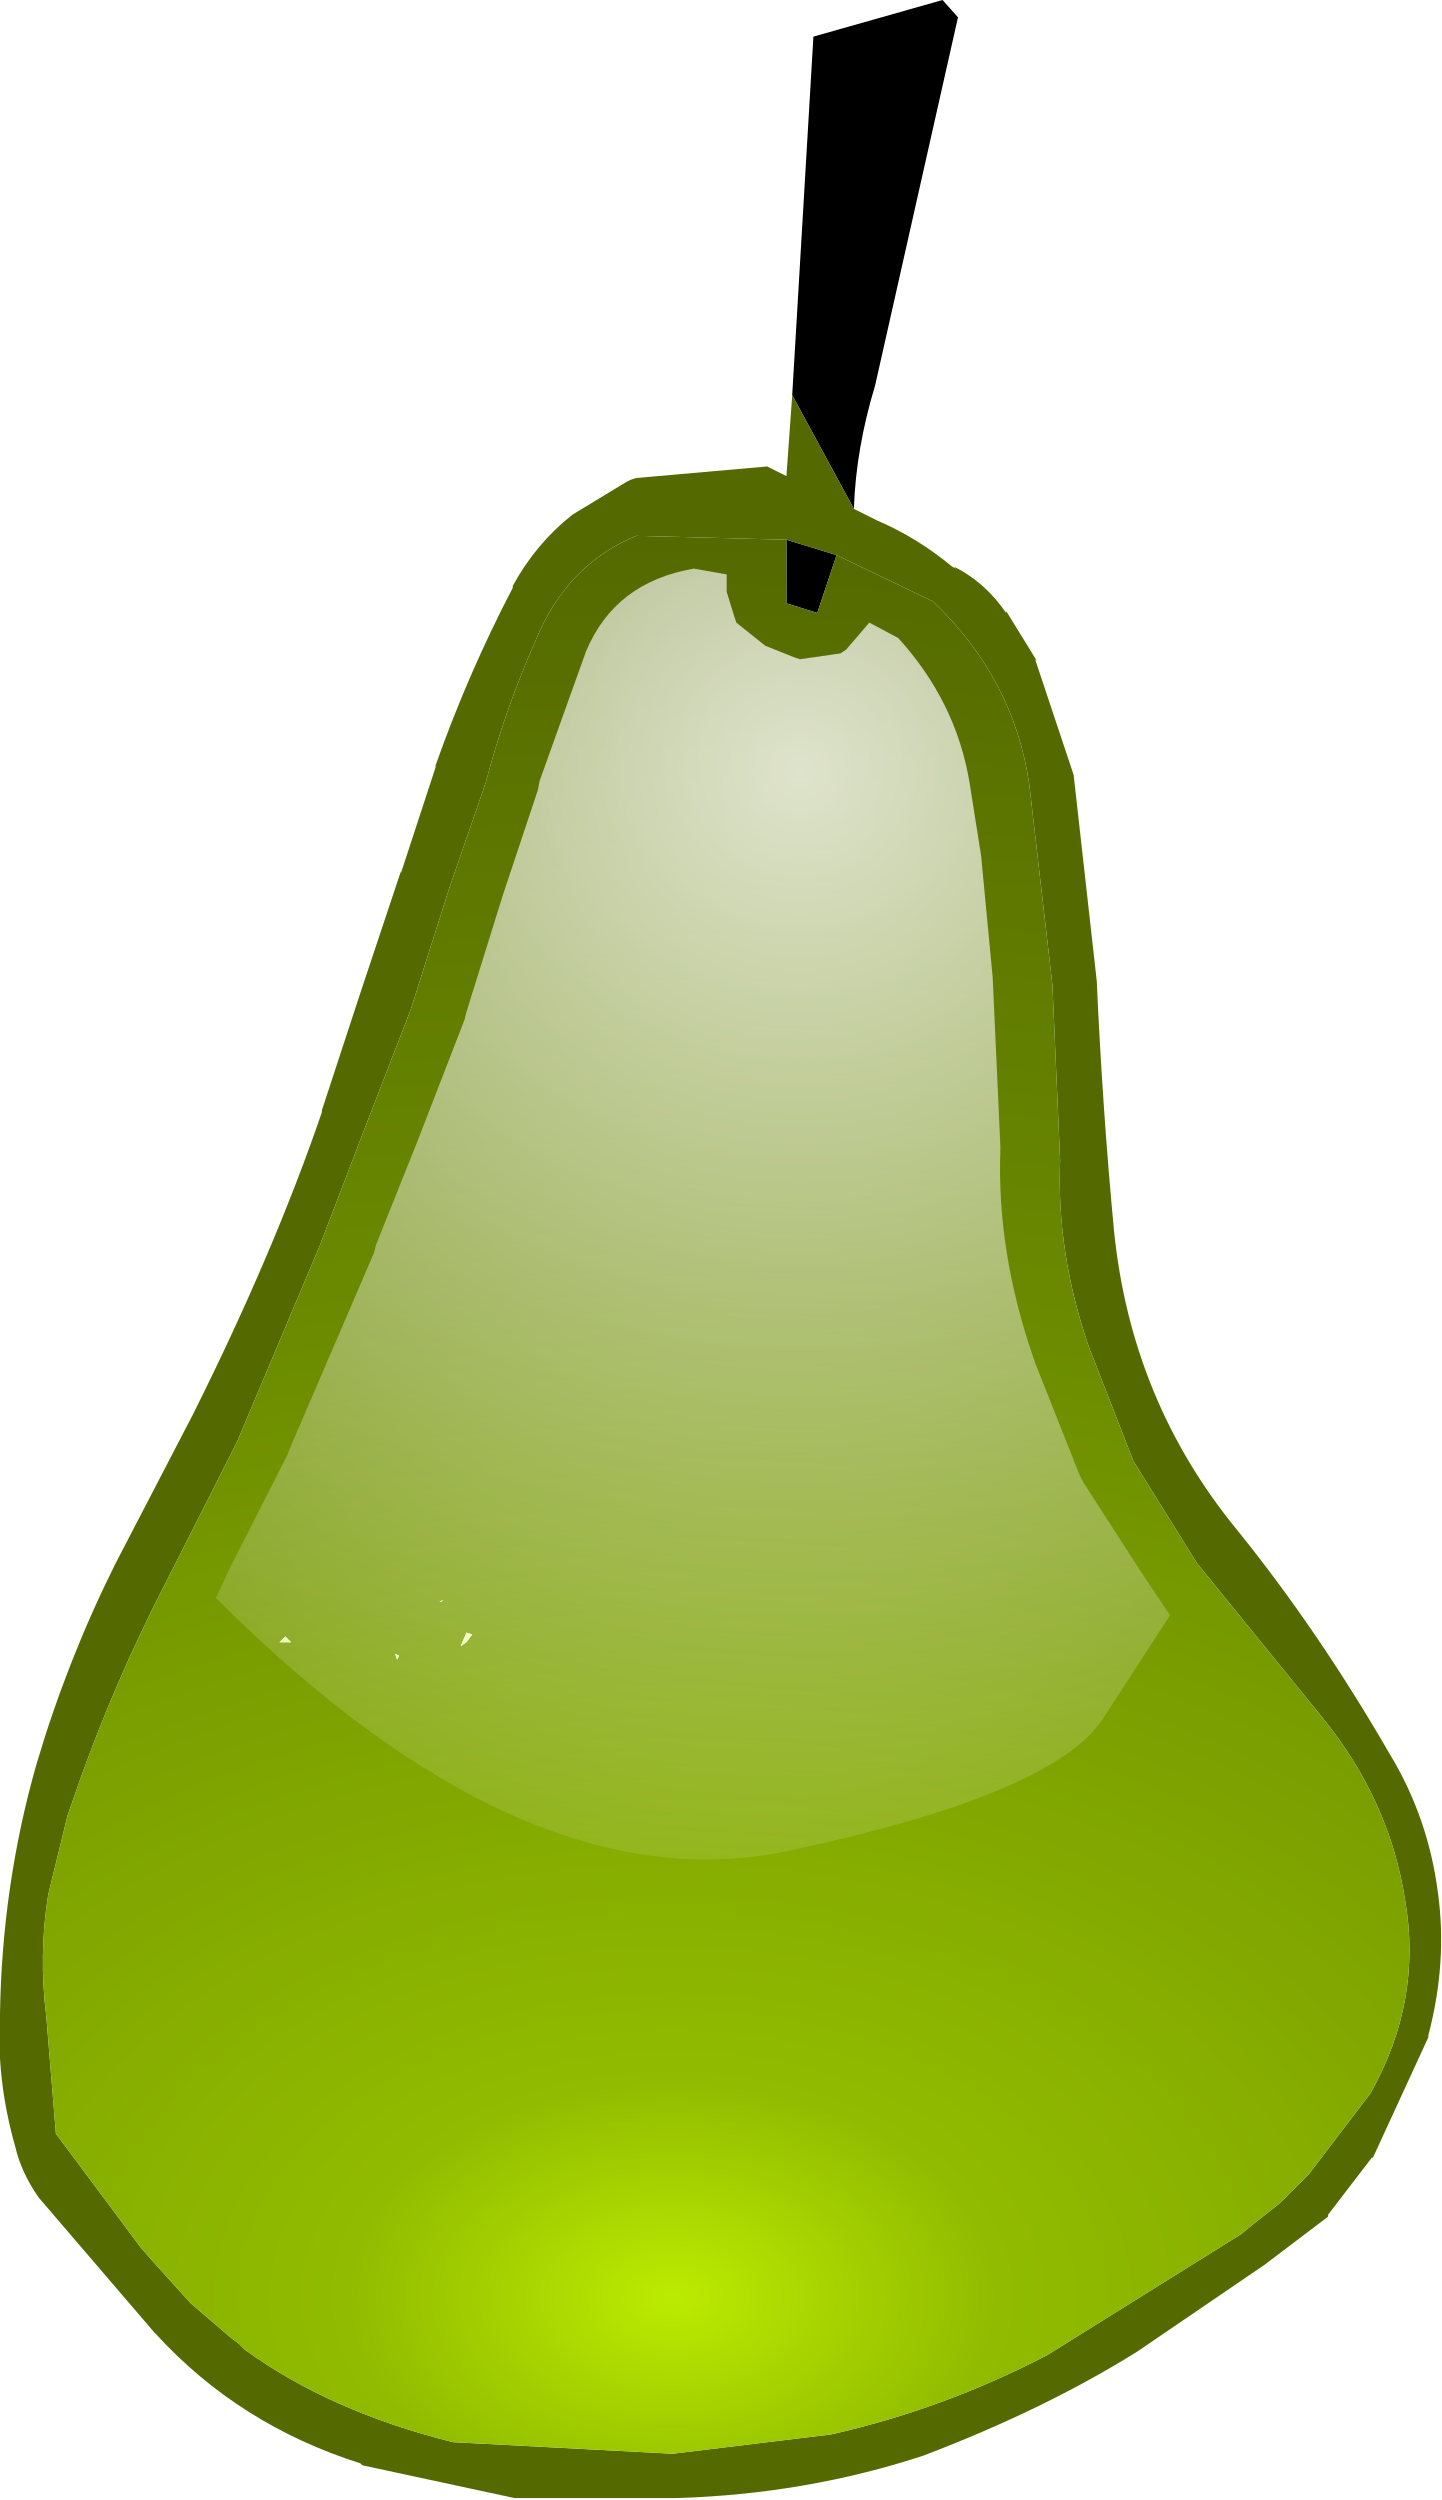
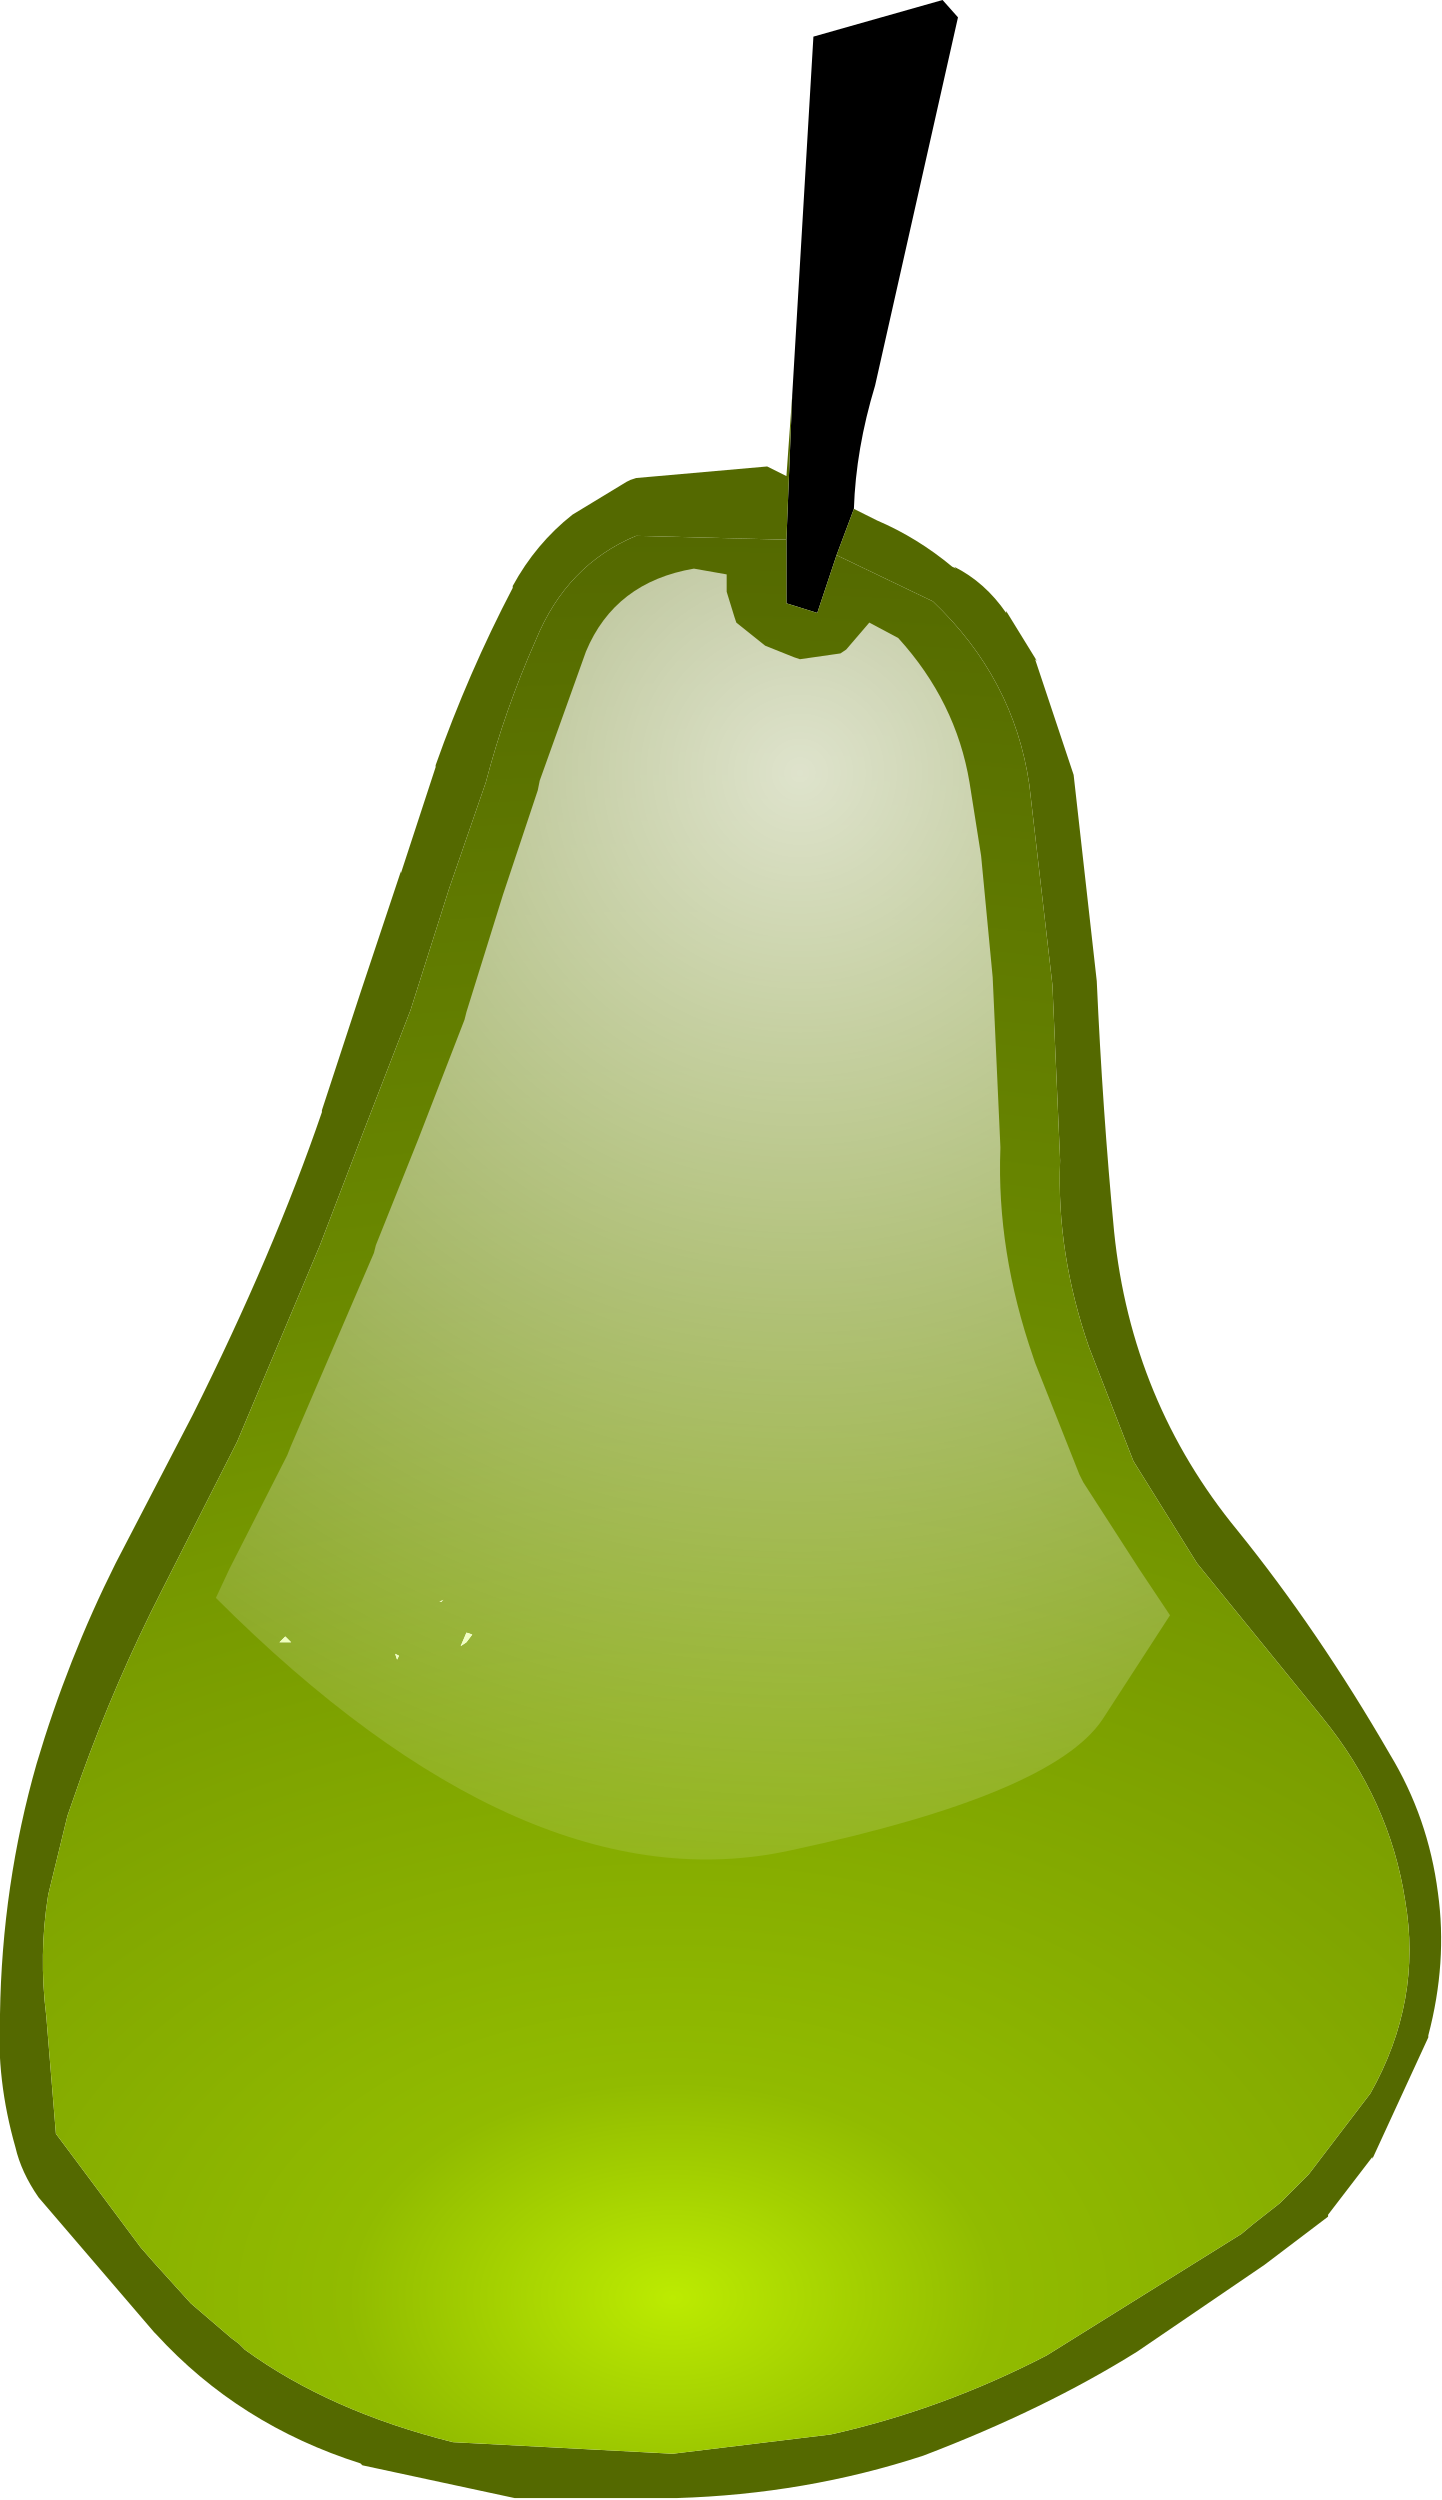
<svg xmlns="http://www.w3.org/2000/svg" viewBox="11.05 -5.2 37.4 64.85" width="37.4" height="64.85">
  <defs>
    <radialGradient id="g1" gradientUnits="userSpaceOnUse" cx="0" cy="0" r="16384" spreadMethod="pad" gradientTransform="matrix(0,-0.00279,0.00421,0,28.5,54.4)">
      <stop offset="0" stop-color="#bceb01" />
      <stop offset="0.122" stop-color="#91bb00" />
      <stop offset="0.573" stop-color="#6b8a00" />
      <stop offset="1" stop-color="#546900" />
    </radialGradient>
    <radialGradient id="g2" gradientUnits="userSpaceOnUse" cx="0" cy="0" r="16384" spreadMethod="pad" gradientTransform="matrix(0.00202,0,0,0.00202,31.8,14.85)">
      <stop offset="0" stop-color="#ffffff" stop-opacity="0.8" />
      <stop offset="1" stop-color="#ffffff" stop-opacity="0" />
    </radialGradient>
  </defs>
-   <path d="M31.6 5.05L32.15 -4.25L35.5 -5.2L35.9 -4.75L33.75 4.8Q33.25 6.45 33.2 8M31.6 5.05L31.45 8.8M31.45 8.8L31.45 10.45L32.25 10.7L32.75 9.2M32.75 9.2L33.2 8Z" fill="#000000" fill-rule="evenodd" />
-   <path d="M33.2 8L33.8 8.3Q34.85 8.75 35.75 9.5L35.85 9.55L35.8 9.5Q36.6 9.9 37.15 10.7L37.15 10.65L37.95 11.95L37.9 11.9L38.9 14.9L39.5 20.25Q39.65 23.6 39.95 26.75Q40.4 31.15 43.15 34.5Q45.25 37.1 47.1 40.3Q48.1 41.95 48.35 43.9Q48.6 45.7 48.1 47.6L48.1 47.65L46.65 50.8L46.65 50.75L45.5 52.25L45.5 52.3L43.85 53.55L40.55 55.8Q38.15 57.3 35 58.5Q31.95 59.5 28.6 59.6L24.5 59.6L24.4 59.6L20.45 58.75L20.4 58.7Q17.25 57.7 15.1 55.35L15.05 55.3L12.05 51.8Q11.6 51.15 11.45 50.5Q10.95 48.75 11.05 47.05Q11.1 43.7 12 40.55Q12.8 37.85 14.05 35.35L16.05 31.5Q18.15 27.3 19.4 23.65L19.4 23.6L20.4 20.55L21.45 17.4L21.45 17.45L22.35 14.7L22.35 14.65Q23.2 12.25 24.35 10.05L24.35 10Q24.95 8.9 25.9 8.15L27.3 7.3L27.4 7.25L27.55 7.2L30.95 6.9L31.45 7.15L31.6 5.05M31.6 5.05L31.45 8.8M32.75 9.2L33.2 8M32.75 9.2L35.25 10.4Q37.35 12.4 37.75 15.15L38.35 20.35L38.55 24.9Q38.45 27.3 39.3 29.75L40.45 32.7L42.1 35.35L45.35 39.35Q47.1 41.5 47.5 44.1Q47.95 46.7 46.6 49.1L45 51.2L44.25 51.95L43.55 52.5L43.25 52.75L38.2 55.9Q35.5 57.3 32.6 57.95L28.5 58.45L22.8 58.15Q19.6 57.35 17.4 55.75L17.25 55.6L17.05 55.45L16 54.55L15.05 53.5L14.7 53.1L12.8 50.55L12.5 50.15L12.25 47.1Q12.05 45.5 12.3 43.95L12.8 41.9L13.15 40.9Q14.05 38.4 15.25 36.05L17.2 32.2L19.35 27.1L20.5 24.1L21.7 21L22.7 17.85L23.65 15.1Q24.15 13.2 24.95 11.4Q25.75 9.45 27.55 8.7L31.45 8.8Z" fill="#546900" fill-rule="evenodd" />
-   <path d="M31.45 8.8L31.45 10.45L32.25 10.7L32.75 9.2M32.75 9.2L35.25 10.4Q37.35 12.4 37.75 15.15L38.35 20.35L38.55 24.9Q38.45 27.3 39.3 29.75L40.45 32.7L42.1 35.35L45.35 39.35Q47.1 41.5 47.5 44.1Q47.95 46.7 46.6 49.1L45 51.2L44.25 51.95L43.55 52.5L43.25 52.75L38.2 55.9Q35.5 57.3 32.6 57.95L28.5 58.45L22.8 58.15Q19.6 57.35 17.4 55.75L17.25 55.6L17.05 55.45L16 54.55L15.05 53.5L14.7 53.1L12.8 50.55L12.5 50.15L12.25 47.1Q12.05 45.5 12.3 43.95L12.8 41.9L13.15 40.9Q14.05 38.4 15.25 36.05L17.2 32.2L19.35 27.1L20.5 24.1L21.7 21L22.7 17.85L23.65 15.1Q24.15 13.2 24.95 11.4Q25.75 9.45 27.55 8.7L31.45 8.8M18.3 37.4L18.45 37.25L18.6 37.4L18.3 37.4M22.5 36.35L22.45 36.35L22.55 36.3L22.5 36.35M21.4 37.75L21.35 37.85L21.3 37.7L21.4 37.75M23.3 37.2L23.15 37.4L23 37.5L23.15 37.15L23.3 37.2Z" fill="url(#g1)" fill-rule="evenodd" />
-   <path d="M18.3 37.4L18.45 37.25L18.6 37.4L18.3 37.4M22.5 36.35L22.45 36.35L22.55 36.3L22.5 36.35M21.4 37.75L21.35 37.85L21.3 37.7L21.4 37.75M23.3 37.2L23.15 37.4L23 37.5L23.15 37.15L23.3 37.2Z" fill="#edffb0" fill-rule="evenodd" />
-   <path d="M40.6 35.5L39.15 33.25L39.05 33.05L37.9 30.15L37.85 30Q36.9 27.25 37 24.6L37 24.55L36.8 20.15L36.5 17L36.2 15.1Q35.85 13 34.35 11.35L33.6 10.95L33 11.65L32.85 11.75L31.8 11.9L31.65 11.85L30.9 11.55L30.15 10.95L30.1 10.8L29.9 10.15L29.9 9.7L29.05 9.55Q27 9.9 26.25 11.7L25.05 15.05L25 15.3L24.1 18L23.15 21.05L23.1 21.25L21.9 24.35L20.8 27.1L20.75 27.3L18.6 32.3L18.5 32.55L17 35.5L16.65 36.25Q24.7 44.3 31.55 42.8Q38.35 41.35 39.65 39.4L41.4 36.7L40.6 35.5Z" fill="url(#g2)" fill-rule="evenodd" />
+   <path d="M31.6 5.05L32.15 -4.25L35.5 -5.2L35.9 -4.75L33.75 4.8Q33.25 6.45 33.2 8L32.75 9.2L32.25 10.7L31.45 10.45L31.45 8.8L31.6 5.05Z" fill="#000000" fill-rule="evenodd" />
+   <path d="M33.2 8L33.8 8.3Q34.85 8.75 35.75 9.5L35.85 9.55L35.8 9.5Q36.6 9.9 37.15 10.7L37.15 10.65L37.95 11.95L37.9 11.9L38.9 14.9L39.5 20.25Q39.65 23.6 39.95 26.75Q40.4 31.15 43.15 34.5Q45.25 37.1 47.1 40.3Q48.1 41.95 48.35 43.9Q48.6 45.7 48.1 47.6L48.1 47.65L46.65 50.8L46.65 50.75L45.5 52.25L45.5 52.3L43.85 53.55L40.55 55.8Q38.15 57.3 35 58.5Q31.95 59.5 28.6 59.6L24.5 59.6L24.4 59.6L20.45 58.75L20.4 58.7Q17.25 57.7 15.1 55.35L15.05 55.3L12.05 51.8Q11.6 51.15 11.45 50.5Q10.95 48.75 11.05 47.05Q11.1 43.7 12 40.55Q12.8 37.85 14.05 35.35L16.05 31.5Q18.15 27.3 19.4 23.65L19.4 23.6L20.4 20.55L21.45 17.4L21.45 17.45L22.35 14.7L22.35 14.65Q23.2 12.25 24.35 10.05L24.35 10Q24.95 8.9 25.9 8.15L27.3 7.3L27.4 7.25L27.55 7.2L30.95 6.9L31.45 7.15L31.6 5.05L31.45 8.8L27.55 8.7Q25.75 9.45 24.95 11.4Q24.15 13.2 23.65 15.1L22.7 17.85L21.7 21L20.5 24.1L19.35 27.1L17.2 32.2L15.25 36.05Q14.05 38.4 13.15 40.9L12.8 41.9L12.3 43.95Q12.05 45.5 12.25 47.1L12.5 50.15L12.8 50.55L14.7 53.1L15.05 53.5L16 54.55L17.05 55.45L17.25 55.6L17.4 55.75Q19.6 57.35 22.8 58.15L28.5 58.45L32.6 57.95Q35.5 57.3 38.2 55.9L43.25 52.75L43.55 52.5L44.25 51.95L45 51.2L46.6 49.1Q47.95 46.7 47.5 44.1Q47.1 41.5 45.35 39.35L42.1 35.35L40.45 32.7L39.3 29.75Q38.45 27.3 38.55 24.9L38.35 20.35L37.75 15.15Q37.35 12.4 35.25 10.4L32.75 9.2L33.2 8Z" fill="#546900" fill-rule="evenodd" />
+   <path d="M31.45 8.8L31.45 10.45L32.25 10.7L32.75 9.2L35.25 10.4Q37.35 12.4 37.75 15.15L38.35 20.35L38.55 24.9Q38.45 27.3 39.3 29.75L40.45 32.7L42.1 35.35L45.35 39.35Q47.1 41.5 47.5 44.1Q47.95 46.7 46.6 49.1L45 51.2L44.25 51.95L43.55 52.5L43.25 52.75L38.2 55.9Q35.5 57.3 32.6 57.95L28.5 58.45L22.8 58.15Q19.6 57.35 17.4 55.75L17.25 55.6L17.05 55.45L16 54.55L15.05 53.5L14.7 53.1L12.8 50.55L12.5 50.15L12.25 47.1Q12.05 45.5 12.3 43.95L12.8 41.9L13.15 40.9Q14.05 38.4 15.25 36.05L17.2 32.2L19.35 27.1L20.5 24.1L21.7 21L22.7 17.85L23.65 15.1Q24.15 13.2 24.95 11.4Q25.75 9.45 27.55 8.7L31.45 8.8ZM18.45 37.25L18.3 37.4L18.6 37.4L18.45 37.25ZM22.45 36.35L22.5 36.35L22.55 36.3L22.45 36.35ZM21.35 37.85L21.4 37.75L21.3 37.7L21.35 37.85ZM23.15 37.4L23.3 37.2L23.15 37.15L23 37.5L23.15 37.4Z" fill="url(#g1)" fill-rule="evenodd" />
+   <path d="M18.3 37.4L18.45 37.25L18.6 37.4L18.3 37.4ZM22.5 36.35L22.45 36.35L22.55 36.3L22.5 36.35ZM21.4 37.75L21.35 37.85L21.3 37.7L21.4 37.75ZM23.3 37.2L23.15 37.4L23 37.5L23.15 37.15L23.3 37.2Z" fill="#edffb0" fill-rule="evenodd" />
+   <path d="M39.15 33.25L40.6 35.5L41.4 36.7L39.65 39.4Q38.35 41.35 31.55 42.8Q24.7 44.3 16.65 36.25L17 35.5L18.5 32.55L18.6 32.3L20.75 27.3L20.8 27.1L21.9 24.35L23.1 21.25L23.15 21.05L24.1 18L25 15.3L25.05 15.05L26.25 11.7Q27 9.9 29.05 9.55L29.9 9.7L29.9 10.15L30.1 10.8L30.15 10.95L30.9 11.55L31.65 11.85L31.8 11.9L32.85 11.75L33 11.65L33.6 10.95L34.35 11.35Q35.85 13 36.2 15.1L36.5 17L36.8 20.15L37 24.55L37 24.6Q36.9 27.25 37.85 30L37.9 30.15L39.05 33.05L39.15 33.25Z" fill="url(#g2)" fill-rule="evenodd" />
</svg>
